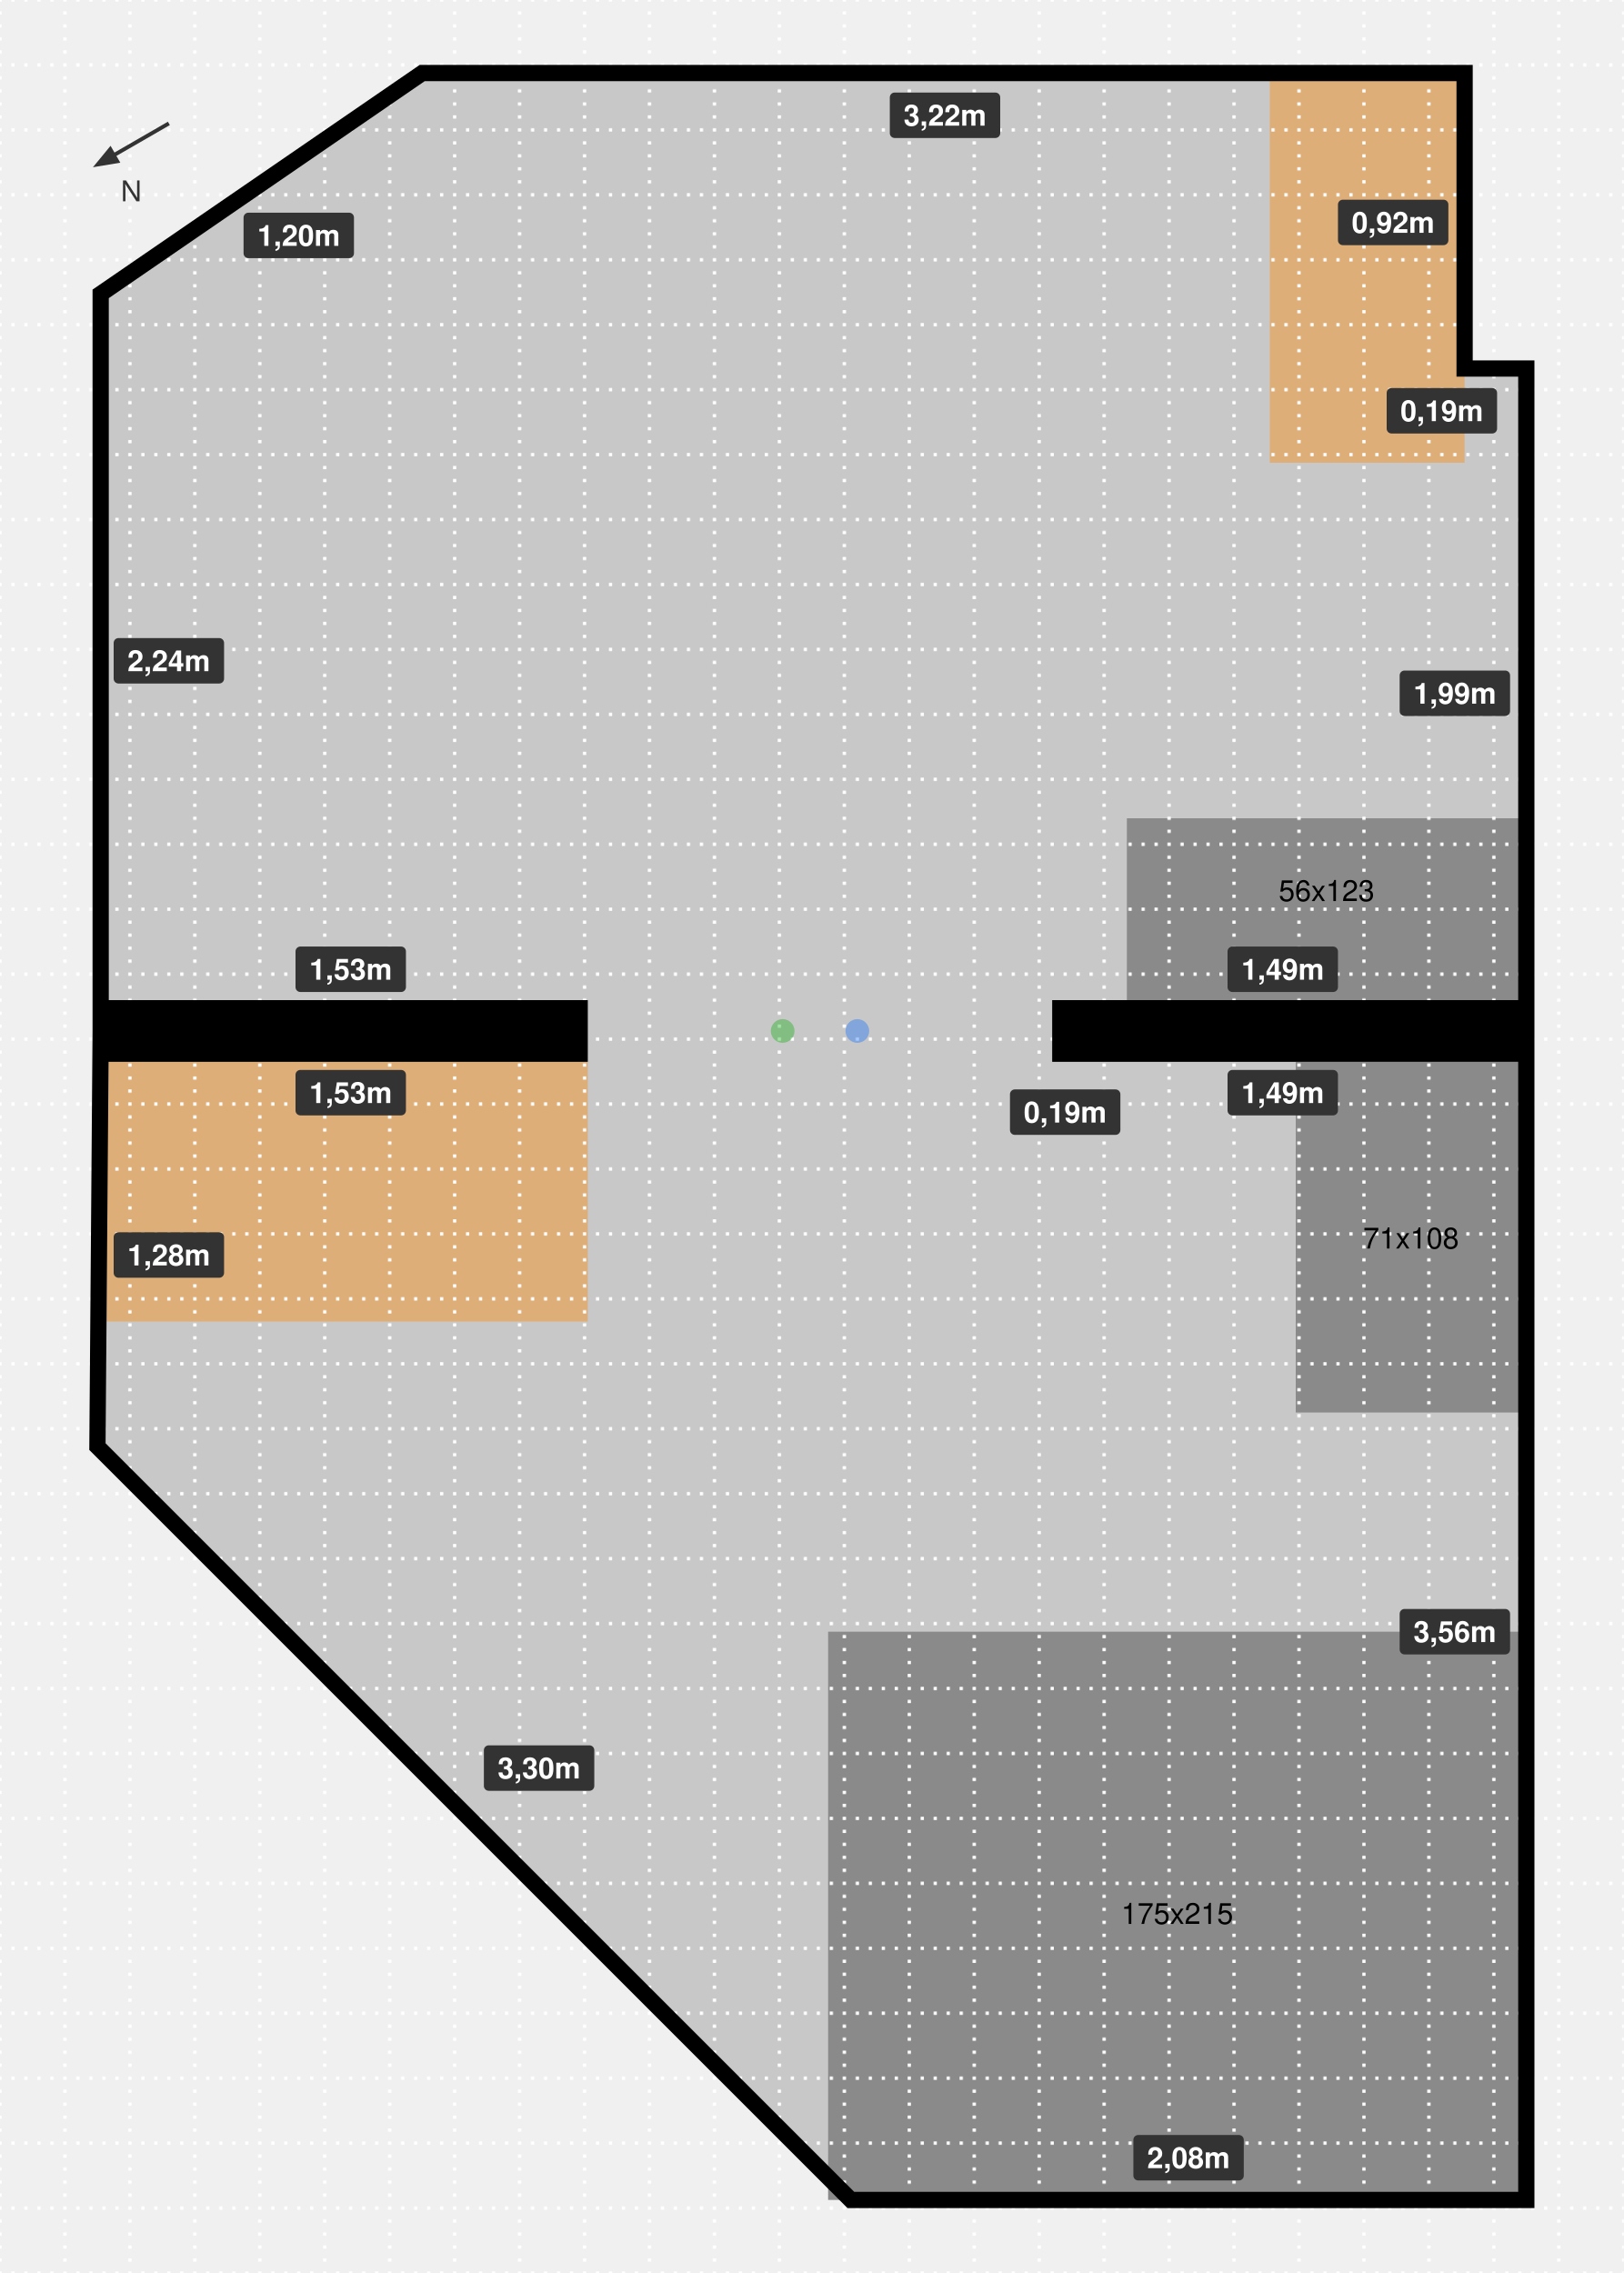
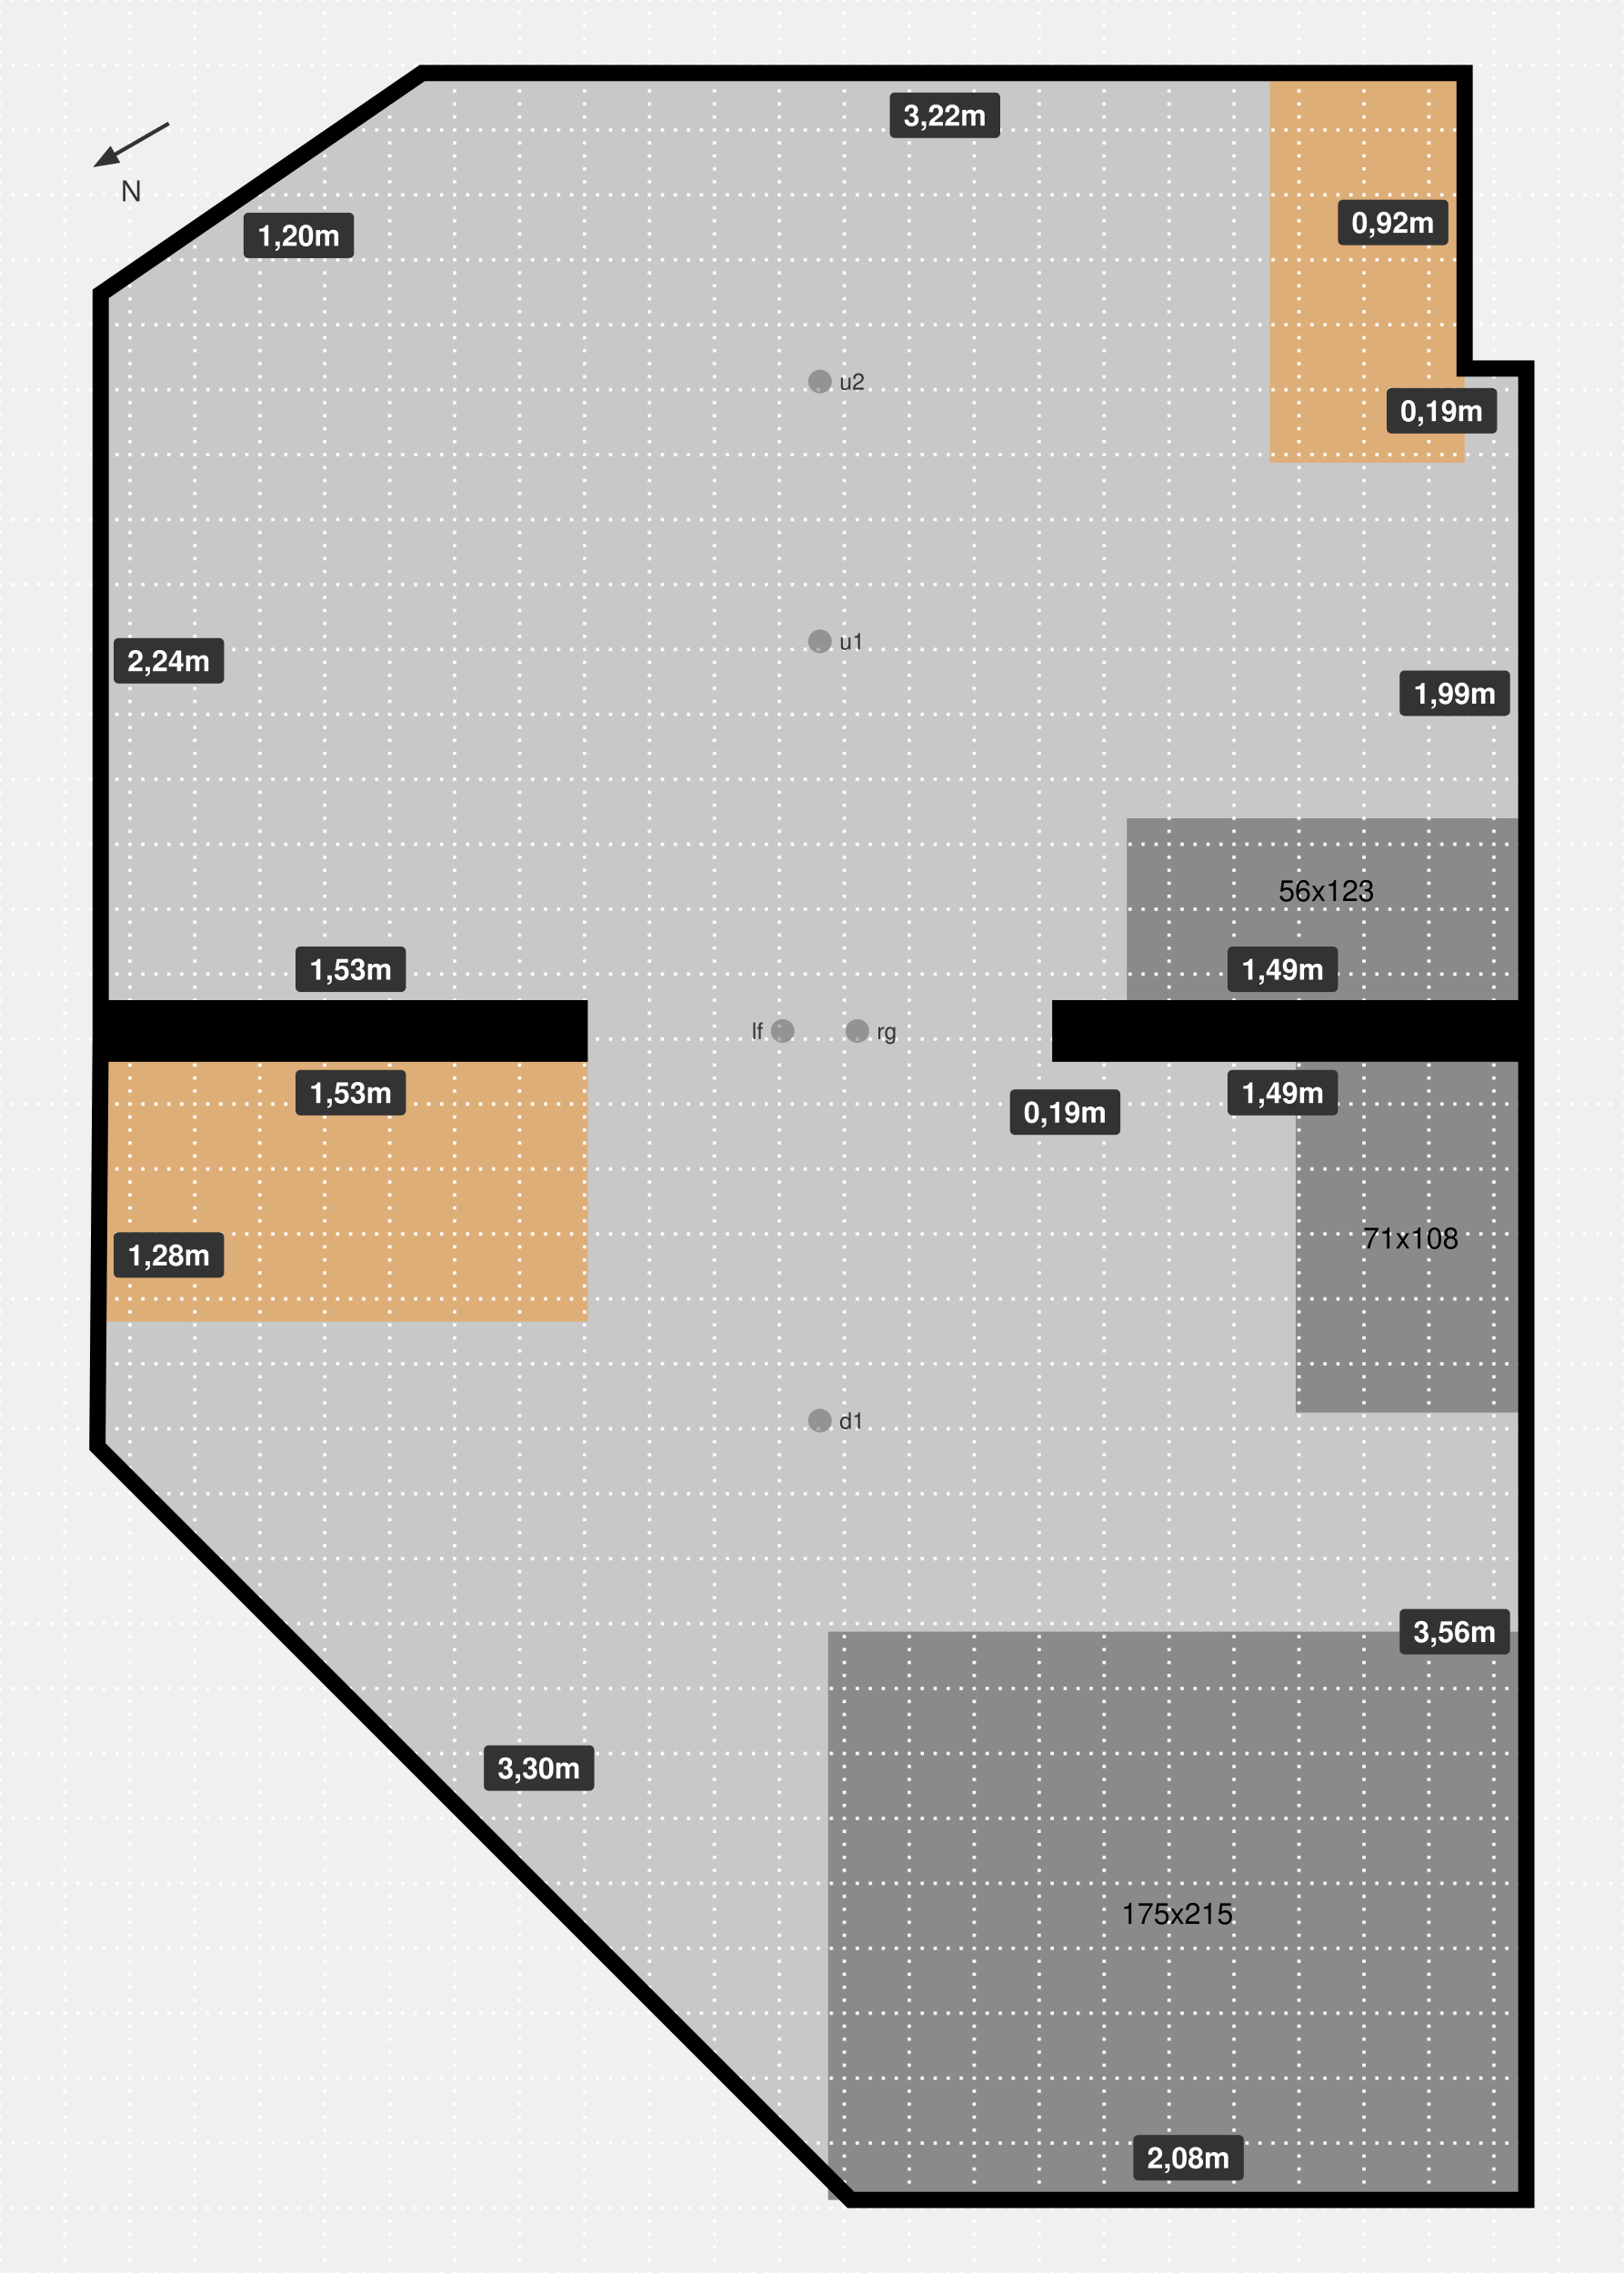
<svg xmlns="http://www.w3.org/2000/svg" viewBox="0 0 500 700" width="1000" height="1400">
  <defs>
    <path id="outer-wall" d="       M 0,423       L 1,295       L 1,68       L 100,0       L 421,0       L 421,91       L 440,91       L 440,655       L 232,655       Z" />
    <pattern id="tile" width="20" height="20" patternUnits="userSpaceOnUse">
      <path fill="none" stroke="#fff" stroke-width="1" stroke-dasharray="1 3" stroke-dashoffset="0.5" d="M 0,0 H 20 M 0,20 H 20 M 0,0 V 20 M 20,0 V 20" />
    </pattern>
  </defs>
  <g transform="translate(30,22.5)">
    <use href="#outer-wall" fill="#c8c8c8" />
    <g id="furniture" fill="#8a8a8a">
      <rect id="furniture-1" x="317" y="229.5" width="123" height="56" />
      <rect id="furniture-2" x="369" y="304.5" width="71" height="108" />
      <rect id="furniture-3" x="225" y="480" width="215" height="175" />
    </g>
    <g id="danger" fill="#f80" fill-opacity="0.4">
      <rect id="danger-1" x="361" y="0" width="60" height="120" />
      <rect id="danger-2" x="1" y="304.5" width="150" height="80" />
    </g>
  </g>
  <rect id="grid" width="500" height="700" fill="url(#tile)" />
  <g transform="translate(30,22.5)">
    <use href="#outer-wall" fill="none" stroke="#000" stroke-width="5" stroke-linejoin="miter" />
    <line id="partition-left" stroke="#000" stroke-width="19" x1="1" y1="295" x2="151" y2="295" />
    <line id="partition-right" stroke="#000" stroke-width="19" x1="294" y1="295" x2="440" y2="295" />
    <g font-family="Helvetica, Arial, sans-serif" font-size="9" text-anchor="middle" fill="#000">
      <text x="378.5" y="255">56x123</text>
      <text x="404.5" y="362">71x108</text>
      <text x="332.5" y="570">175x215</text>
    </g>
-     <circle id="start-green" fill="#0a0" fill-opacity="0.35" cx="211" cy="295" r="3.65" />
-     <circle id="start-blue" fill="#06f" fill-opacity="0.35" cx="234" cy="295" r="3.65" />
+     <g id="points" fill="#333" font-family="Helvetica, Arial, sans-serif" font-size="7">
+       <circle id="lf" fill-opacity="0.35" cx="211" cy="295" r="3.65" />
+       <text x="205" y="297.5" text-anchor="end">lf</text>
+       <circle id="rg" fill-opacity="0.35" cx="234" cy="295" r="3.65" />
+       <text x="240" y="297.5">rg</text>
+       <circle id="d1" fill-opacity="0.35" cx="222.5" cy="415" r="3.65" />
+       <text x="228.5" y="417.5">d1</text>
+       <circle id="u1" fill-opacity="0.35" cx="222.5" cy="175" r="3.65" />
+       <text x="228.5" y="177.5">u1</text>
+       <circle id="u2" fill-opacity="0.35" cx="222.5" cy="95" r="3.65" />
+       <text x="228.5" y="97.5">u2</text>
+     </g>
  </g>
  <g id="north" stroke="#333" fill="#333" transform="translate(52,38) rotate(240)">
    <line x1="0" y1="0" x2="0" y2="-22" stroke-width="1.2" />
    <polygon points="0,-27 -3,-19 3,-19" stroke="none" />
  </g>
  <text x="37" y="62" font-family="sans-serif" font-size="9" fill="#333">N</text>
  <g transform="translate(30,22.5)">
    <g id="labels" font-family="Helvetica, Arial, sans-serif" font-size="9" font-weight="bold" text-anchor="middle">
      <g transform="translate(22,364)">
        <rect x="-17" y="-7" width="34" height="14" rx="1.5" fill="#333" />
        <text y="3.2" fill="#fff">1,28m</text>
      </g>
      <g transform="translate(22,181)">
        <rect x="-17" y="-7" width="34" height="14" rx="1.5" fill="#333" />
        <text y="3.2" fill="#fff">2,24m</text>
      </g>
      <g transform="translate(62,50)">
        <rect x="-17" y="-7" width="34" height="14" rx="1.5" fill="#333" />
        <text y="3.2" fill="#fff">1,20m</text>
      </g>
      <g transform="translate(136,522)">
        <rect x="-17" y="-7" width="34" height="14" rx="1.5" fill="#333" />
        <text y="3.2" fill="#fff">3,30m</text>
      </g>
      <g transform="translate(78,314)">
        <rect x="-17" y="-7" width="34" height="14" rx="1.5" fill="#333" />
        <text y="3.2" fill="#fff">1,53m</text>
      </g>
      <g transform="translate(78,276)">
        <rect x="-17" y="-7" width="34" height="14" rx="1.5" fill="#333" />
        <text y="3.2" fill="#fff">1,53m</text>
      </g>
      <g transform="translate(261,13)">
        <rect x="-17" y="-7" width="34" height="14" rx="1.5" fill="#333" />
        <text y="3.2" fill="#fff">3,22m</text>
      </g>
      <g transform="translate(298,320)">
        <rect x="-17" y="-7" width="34" height="14" rx="1.5" fill="#333" />
        <text y="3.2" fill="#fff">0,19m</text>
      </g>
      <g transform="translate(336,642)">
        <rect x="-17" y="-7" width="34" height="14" rx="1.5" fill="#333" />
        <text y="3.2" fill="#fff">2,08m</text>
      </g>
      <g transform="translate(365,314)">
        <rect x="-17" y="-7" width="34" height="14" rx="1.5" fill="#333" />
        <text y="3.2" fill="#fff">1,49m</text>
      </g>
      <g transform="translate(365,276)">
        <rect x="-17" y="-7" width="34" height="14" rx="1.5" fill="#333" />
        <text y="3.2" fill="#fff">1,49m</text>
      </g>
      <g transform="translate(418,480)">
        <rect x="-17" y="-7" width="34" height="14" rx="1.5" fill="#333" />
        <text y="3.2" fill="#fff">3,56m</text>
      </g>
      <g transform="translate(418,191)">
        <rect x="-17" y="-7" width="34" height="14" rx="1.5" fill="#333" />
        <text y="3.2" fill="#fff">1,99m</text>
      </g>
      <g transform="translate(414,104)">
        <rect x="-17" y="-7" width="34" height="14" rx="1.5" fill="#333" />
        <text y="3.2" fill="#fff">0,19m</text>
      </g>
      <g transform="translate(399,46)">
        <rect x="-17" y="-7" width="34" height="14" rx="1.5" fill="#333" />
        <text y="3.2" fill="#fff">0,92m</text>
      </g>
    </g>
  </g>
</svg>
